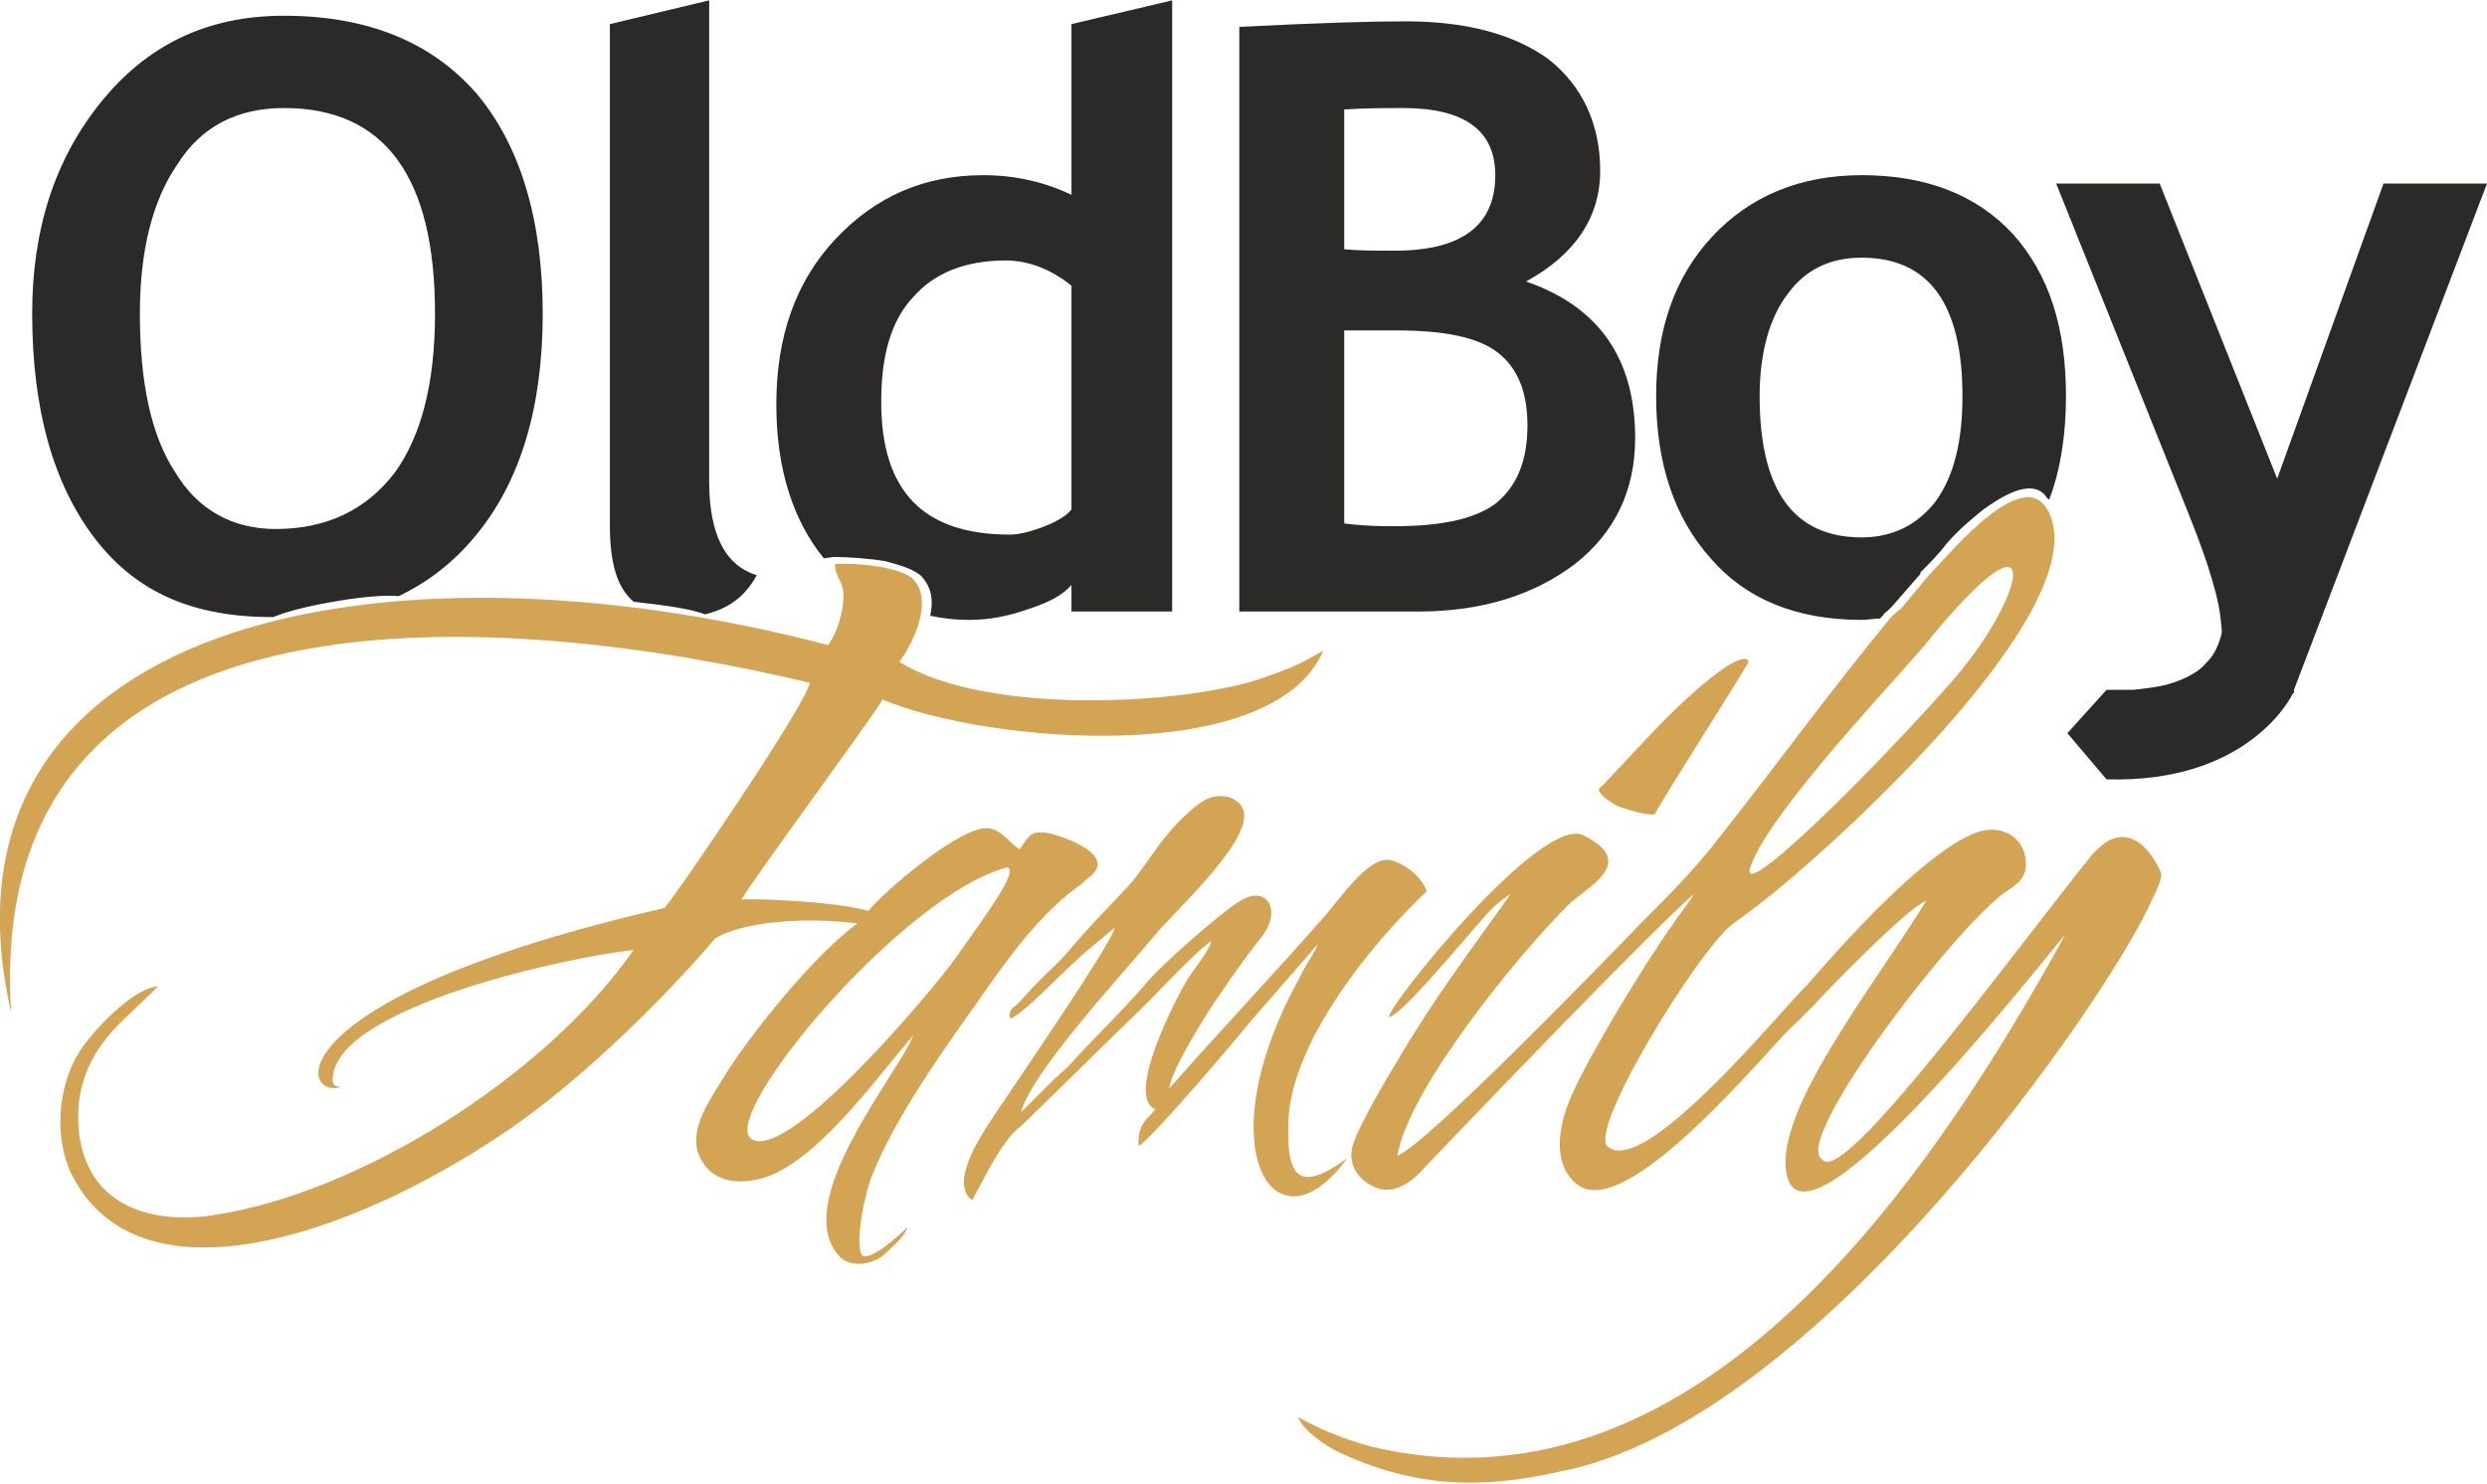
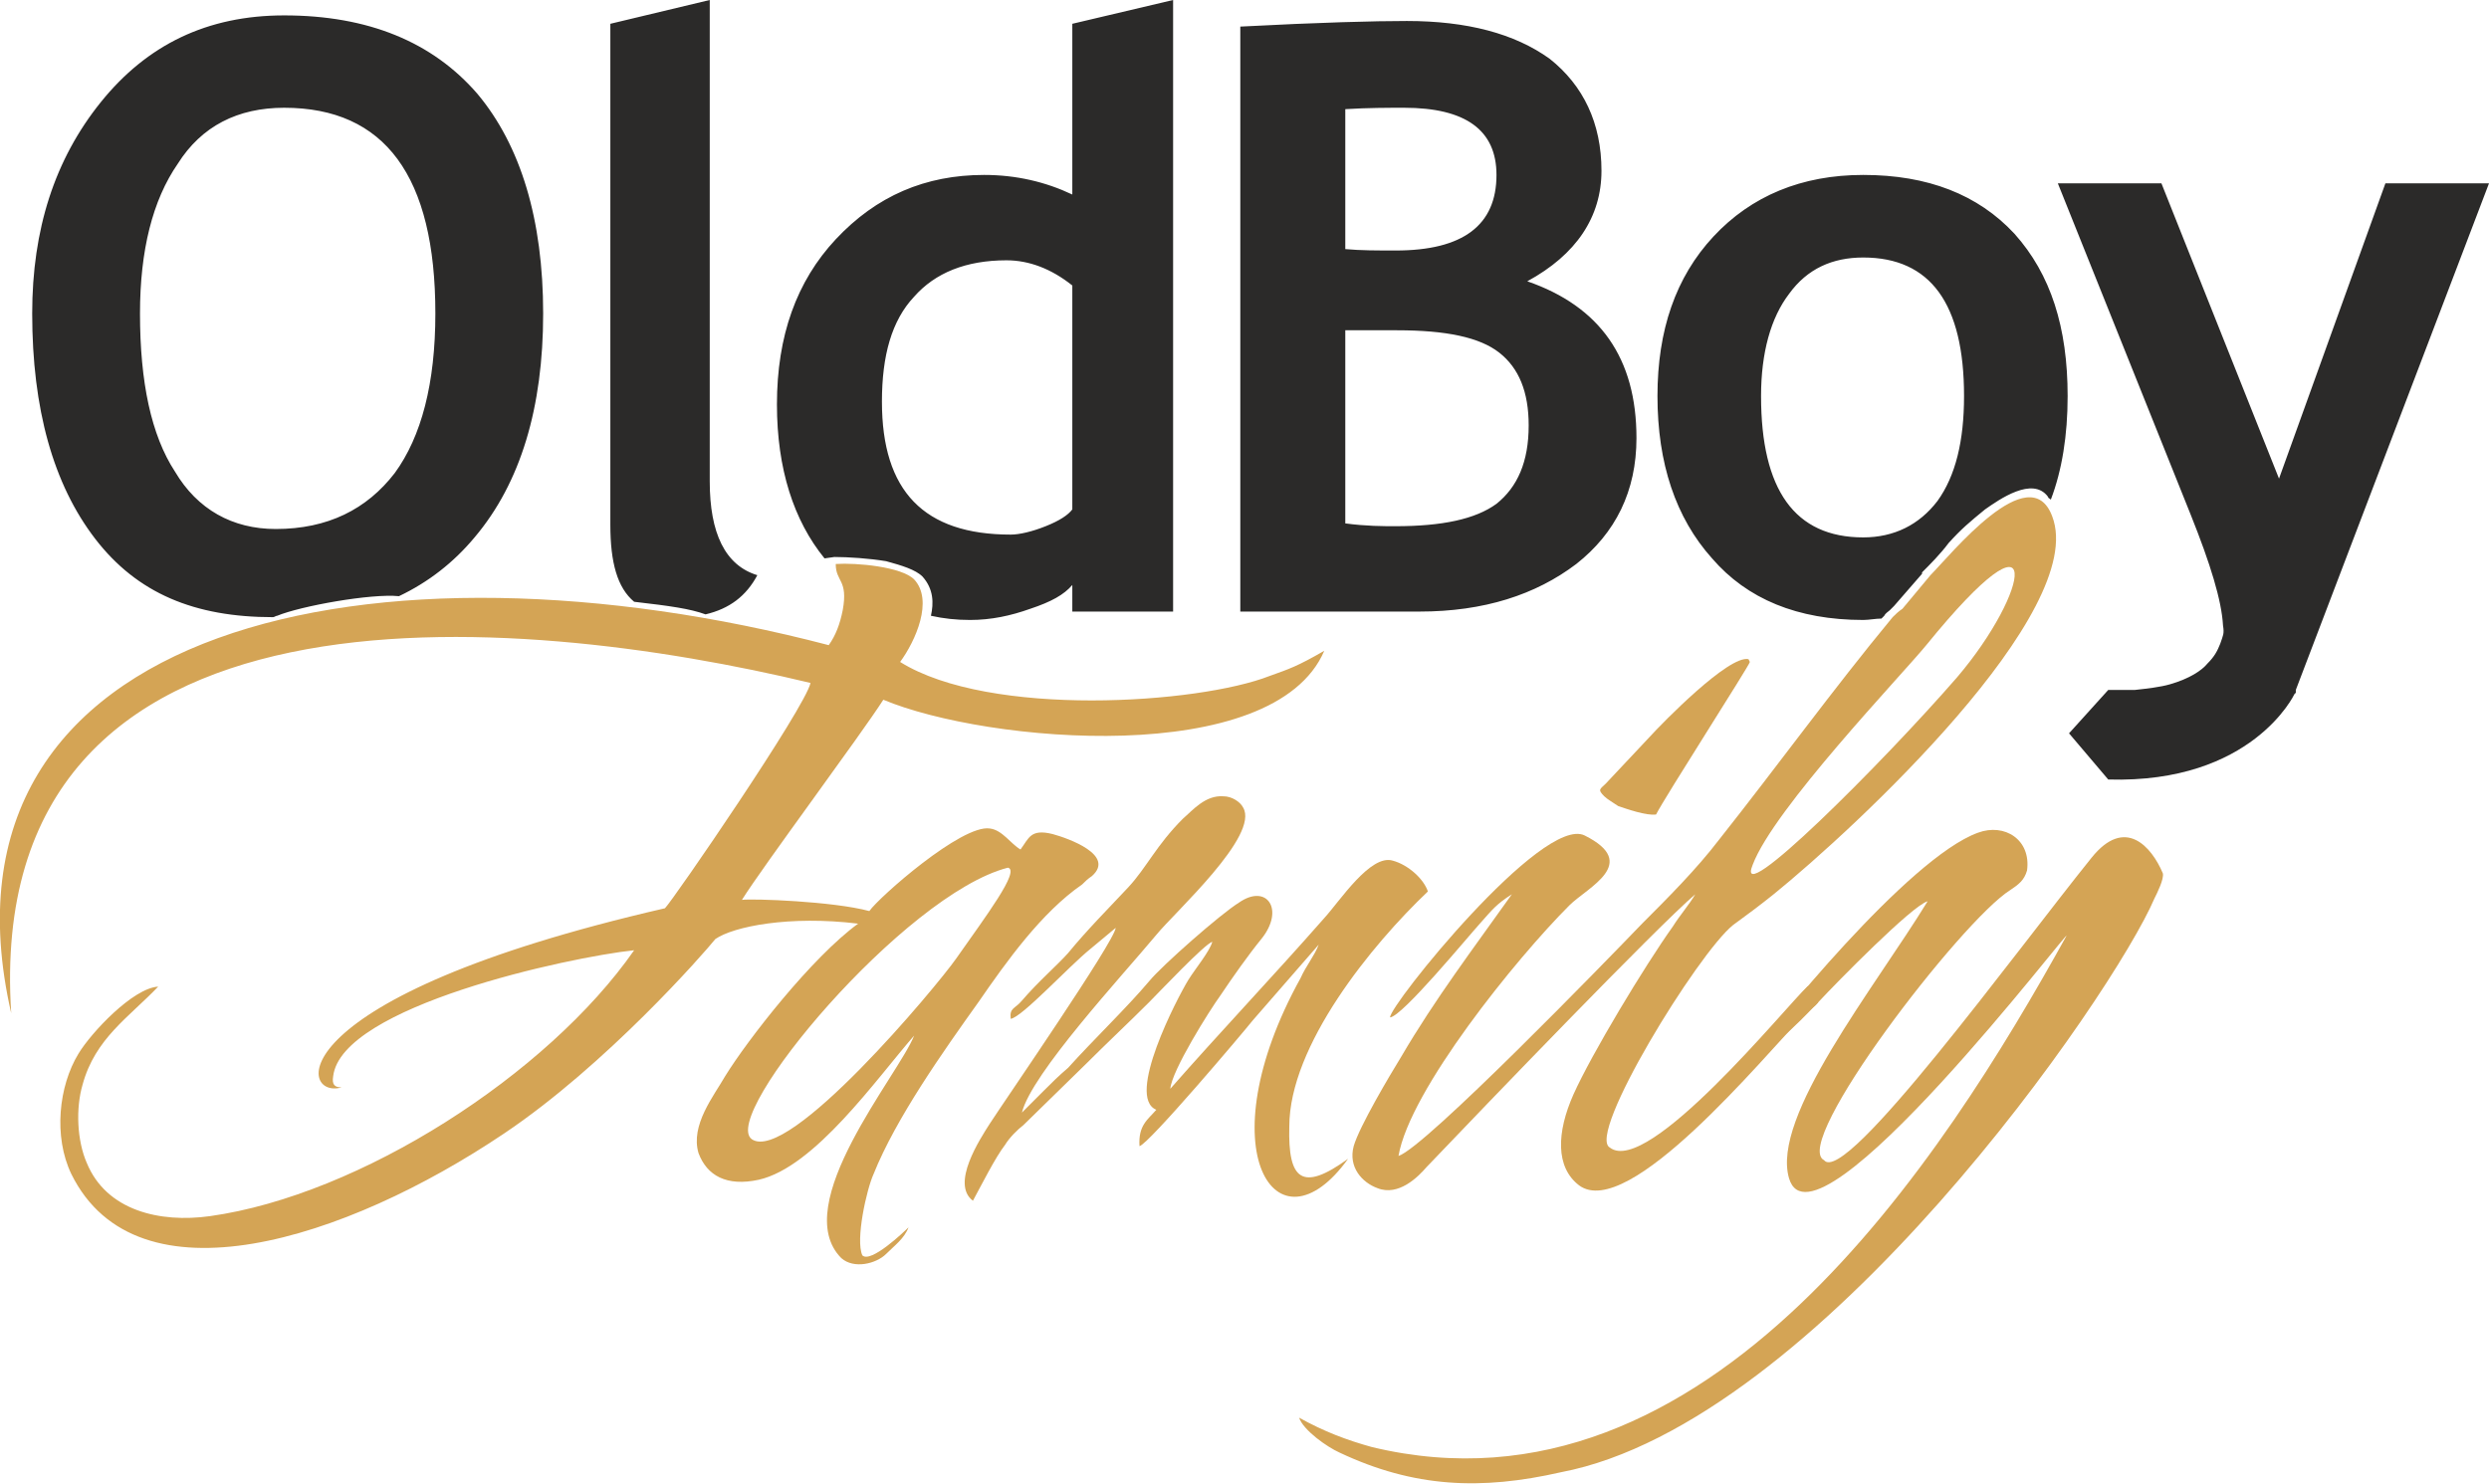
- <svg xmlns="http://www.w3.org/2000/svg" xml:space="preserve" width="1752px" height="1045px" version="1.1" style="shape-rendering:geometricPrecision; text-rendering:geometricPrecision; image-rendering:optimizeQuality; fill-rule:evenodd; clip-rule:evenodd" viewBox="0 0 1778 1060">
+ <svg xmlns="http://www.w3.org/2000/svg" xml:space="preserve" version="1.1" style="shape-rendering:geometricPrecision; text-rendering:geometricPrecision; image-rendering:optimizeQuality; fill-rule:evenodd; clip-rule:evenodd" viewBox="0 0 1778 1060">
  <defs>
    <style type="text/css">
-    
-     .fil0 {fill:#2B2A29}
-     .fil1 {fill:#D4A455}
-    
-   </style>
+             
+             .fil0 {
+                 fill: #2B2A29
+             }
+ 
+             .fil1 {
+                 fill: #D4A455
+             }
+             
+         </style>
  </defs>
-   <g id="Слой_x0020_1">
+   <g>
    <path class="fil0" d="M1506 557l0 0 -28 -33 28 -31c7,0 13,0 19,0 9,-1 18,-2 25,-4 14,-4 23,-10 27,-15 5,-5 7,-9 9,-14 2,-6 3,-7 2,-13 -1,-18 -9,-44 -23,-79l-95 -237 74 0 84 211 76 -211 74 0 -138 362 0 2 -1 1c0,0 -30,64 -133,61l0 0zm-1483 -333c0,-60 16,-110 49,-151 33,-41 76,-62 131,-62 60,0 106,19 138,56 31,37 47,90 47,157 0,67 -16,121 -49,160 -15,18 -33,32 -54,42 -20,-2 -70,7 -87,14 -1,0 -2,1 -3,1 -56,0 -97,-17 -127,-56 -30,-39 -45,-93 -45,-161zm77 0c0,49 8,87 25,113 16,27 41,41 72,41 37,0 65,-14 85,-40 19,-26 29,-64 29,-114 0,-98 -36,-147 -108,-147 -33,0 -59,13 -76,40 -18,26 -27,62 -27,107zm336 -207l71 -17 0 344c0,37 11,60 34,67 -8,15 -20,24 -37,28 -11,-4 -25,-6 -51,-9 -12,-10 -17,-28 -17,-55l0 -358zm330 420l0 -19c-6,7 -15,12 -30,17 -14,5 -28,8 -43,8 -10,0 -19,-1 -28,-3 2,-9 2,-19 -6,-28 -5,-5 -15,-8 -26,-11 -12,-2 -27,-3 -37,-3l-7 1c-22,-27 -34,-64 -34,-110 0,-49 14,-88 42,-118 29,-31 64,-46 106,-46 23,0 44,5 63,14l0 -122 72 -17 0 437 -72 0zm-117 0c-15,-4 -28,-11 -40,-20 -1,-1 -1,-2 -2,-3 7,1 16,2 23,3 8,2 15,4 17,6 3,4 3,9 2,14zm117 -233c-15,-12 -31,-18 -47,-18 -29,0 -51,9 -66,26 -16,17 -23,42 -23,75 0,64 30,95 92,95 6,0 15,-2 25,-6 10,-4 16,-8 19,-12l0 -160zm248 233l-128 0 0 -418c57,-3 96,-4 119,-4 43,0 77,9 102,27 24,19 37,46 37,80 0,33 -18,60 -53,79 52,18 78,55 78,112 0,38 -15,68 -43,90 -29,22 -66,34 -112,34zm-53 -359l0 100c11,1 23,1 36,1 48,0 72,-18 72,-54 0,-32 -22,-48 -66,-48 -11,0 -26,0 -42,1zm0 158l0 138c15,2 27,2 36,2 33,0 57,-5 72,-16 15,-12 23,-30 23,-56 0,-24 -7,-41 -21,-52 -14,-11 -38,-16 -73,-16 -7,0 -20,0 -37,0zm223 47c0,-47 13,-85 40,-114 27,-29 63,-44 107,-44 46,0 82,14 108,42 26,29 38,67 38,116 0,28 -4,53 -12,74 -1,-1 -2,-1 -2,-2 -11,-15 -35,2 -45,9 -11,9 -17,14 -26,24 -6,8 -13,15 -19,21l0 1 -20 23c-1,1 -2,2 -3,3 -1,1 -3,2 -4,4l-2 2c-4,0 -9,1 -13,1 -47,0 -83,-15 -108,-44 -26,-29 -39,-68 -39,-116zm273 90c-5,9 -11,18 -19,26 -9,0 -14,1 -21,5 -5,3 -6,15 -15,23 -10,5 -21,9 -33,12l16 -19c7,-7 13,-14 19,-21 3,-3 6,-6 8,-9 3,-3 10,-8 16,-13 5,-4 10,-7 13,-10 2,0 4,-1 6,-1 1,0 3,1 5,1 1,1 1,1 2,2l0 0c1,1 2,2 3,4zm-199 -90c0,67 24,101 73,101 22,0 40,-9 53,-26 13,-18 19,-43 19,-75 0,-66 -24,-99 -72,-99 -22,0 -40,8 -53,26 -13,17 -20,42 -20,73z" />
    <path class="fil1" d="M720 620c9,2 -16,35 -37,65 -14,20 -120,147 -146,129 -23,-17 109,-175 183,-194zm-712 104c-21,-323 363,-286 571,-236 -4,18 -98,155 -104,161 -278,64 -262,137 -231,128 -5,0 -7,-2 -6,-8 6,-50 168,-85 215,-90 -62,89 -196,175 -303,190 -36,5 -74,-4 -88,-38 -7,-16 -8,-39 -3,-56 9,-33 33,-48 54,-70 -18,1 -48,33 -57,48 -14,23 -18,59 -5,86 47,95 196,47 309,-29 73,-49 143,-129 151,-139 13,-9 53,-17 102,-11 -33,24 -79,83 -95,109 -8,14 -25,35 -19,55 6,16 20,24 43,19 40,-9 84,-72 111,-103 -11,28 -90,121 -52,159 9,8 25,4 32,-3 6,-6 13,-11 16,-19 -3,3 -27,26 -33,20 -5,-11 3,-47 8,-58 16,-40 50,-88 75,-123 20,-29 45,-64 74,-84 2,-2 4,-4 7,-6 17,-15 -17,-27 -28,-30 -16,-4 -17,3 -23,11 -7,-4 -13,-14 -22,-15 -20,-3 -79,49 -86,59 -26,-7 -83,-9 -91,-8 15,-24 85,-118 101,-143 74,31 279,49 315,-35 -19,11 -25,13 -39,18 -51,20 -200,30 -264,-10 11,-15 24,-44 10,-59 -9,-9 -41,-12 -56,-11 0,13 9,11 5,33 -2,10 -5,18 -10,25 -321,-84 -648,-17 -584,263z" />
    <path class="fil1" d="M1252 618c15,-40 106,-135 124,-157 87,-107 74,-38 22,23 -53,61 -160,168 -146,134zm127 -207l-20 24c-3,2 -5,4 -7,6 -43,52 -82,106 -124,159 -16,21 -37,42 -55,60 -25,26 -155,160 -174,166 8,-47 84,-141 122,-179 13,-13 51,-30 11,-50 -30,-15 -140,122 -139,130 9,-1 55,-57 65,-68 8,-9 11,-13 22,-20 -27,38 -55,75 -79,116 -8,13 -30,50 -34,64 -4,15 6,26 17,30 15,6 29,-8 35,-15 42,-44 164,-171 192,-195 -4,7 -11,15 -16,23 -20,28 -58,91 -71,120 -12,27 -13,52 4,65 35,26 131,-91 161,-122 4,-4 7,-5 10,-9 -2,-1 -5,-14 -8,-11 -15,14 -114,136 -141,115 -17,-9 63,-139 88,-159 11,-8 19,-14 29,-22 58,-47 225,-202 199,-270 -16,-43 -73,28 -87,42z" />
    <path class="fil1" d="M928 1013c3,9 20,21 29,25 53,25 101,27 158,14 184,-35 395,-342 424,-410 2,-4 7,-14 6,-18 -8,-19 -27,-41 -51,-11 -54,67 -176,235 -191,216 -24,-12 98,-171 133,-193 6,-4 10,-7 12,-14 3,-22 -16,-34 -35,-27 -50,18 -149,141 -162,160 18,-6 42,-33 48,-39 13,-14 67,-69 78,-72 -38,62 -112,154 -99,198 18,61 205,-185 198,-173 -87,157 -255,423 -496,365 -18,-5 -34,-11 -52,-21z" />
    <path class="fil1" d="M730 795c7,-28 71,-97 96,-127 13,-16 74,-71 62,-91 -2,-4 -8,-8 -14,-8 -13,-1 -22,10 -29,16 -19,19 -26,35 -39,49 -15,16 -29,30 -43,47 -8,9 -21,20 -33,34 -5,6 -9,5 -8,13 8,-1 42,-38 57,-50l18 -15c-1,10 -79,123 -90,140 -7,11 -28,43 -12,55 6,-11 16,-31 23,-40 3,-5 9,-11 13,-14l45 -44c15,-15 30,-29 45,-44 6,-6 40,-42 45,-43 -2,7 -12,19 -17,27 -8,13 -45,84 -23,93 -6,7 -13,11 -12,26 7,-2 73,-80 81,-90l47 -54c-3,8 -9,15 -13,24 -68,123 -17,200 34,129 -33,24 -43,15 -42,-23 0,-58 59,-130 99,-168 -3,-9 -14,-19 -25,-22 -16,-5 -38,29 -49,41 -36,41 -74,81 -110,122 1,-13 28,-56 36,-67 8,-12 20,-29 29,-40 17,-21 4,-40 -16,-26 -13,8 -55,45 -64,56 -16,19 -40,42 -58,62 -7,6 -11,10 -17,16l-16 16z" />
    <path class="fil1" d="M1183 582c6,-12 67,-107 67,-109l-1 -2c-14,-3 -61,45 -71,56l-31 33c-4,4 -6,4 -1,9 2,2 7,5 10,7 6,2 20,7 27,6z" />
  </g>
</svg>
